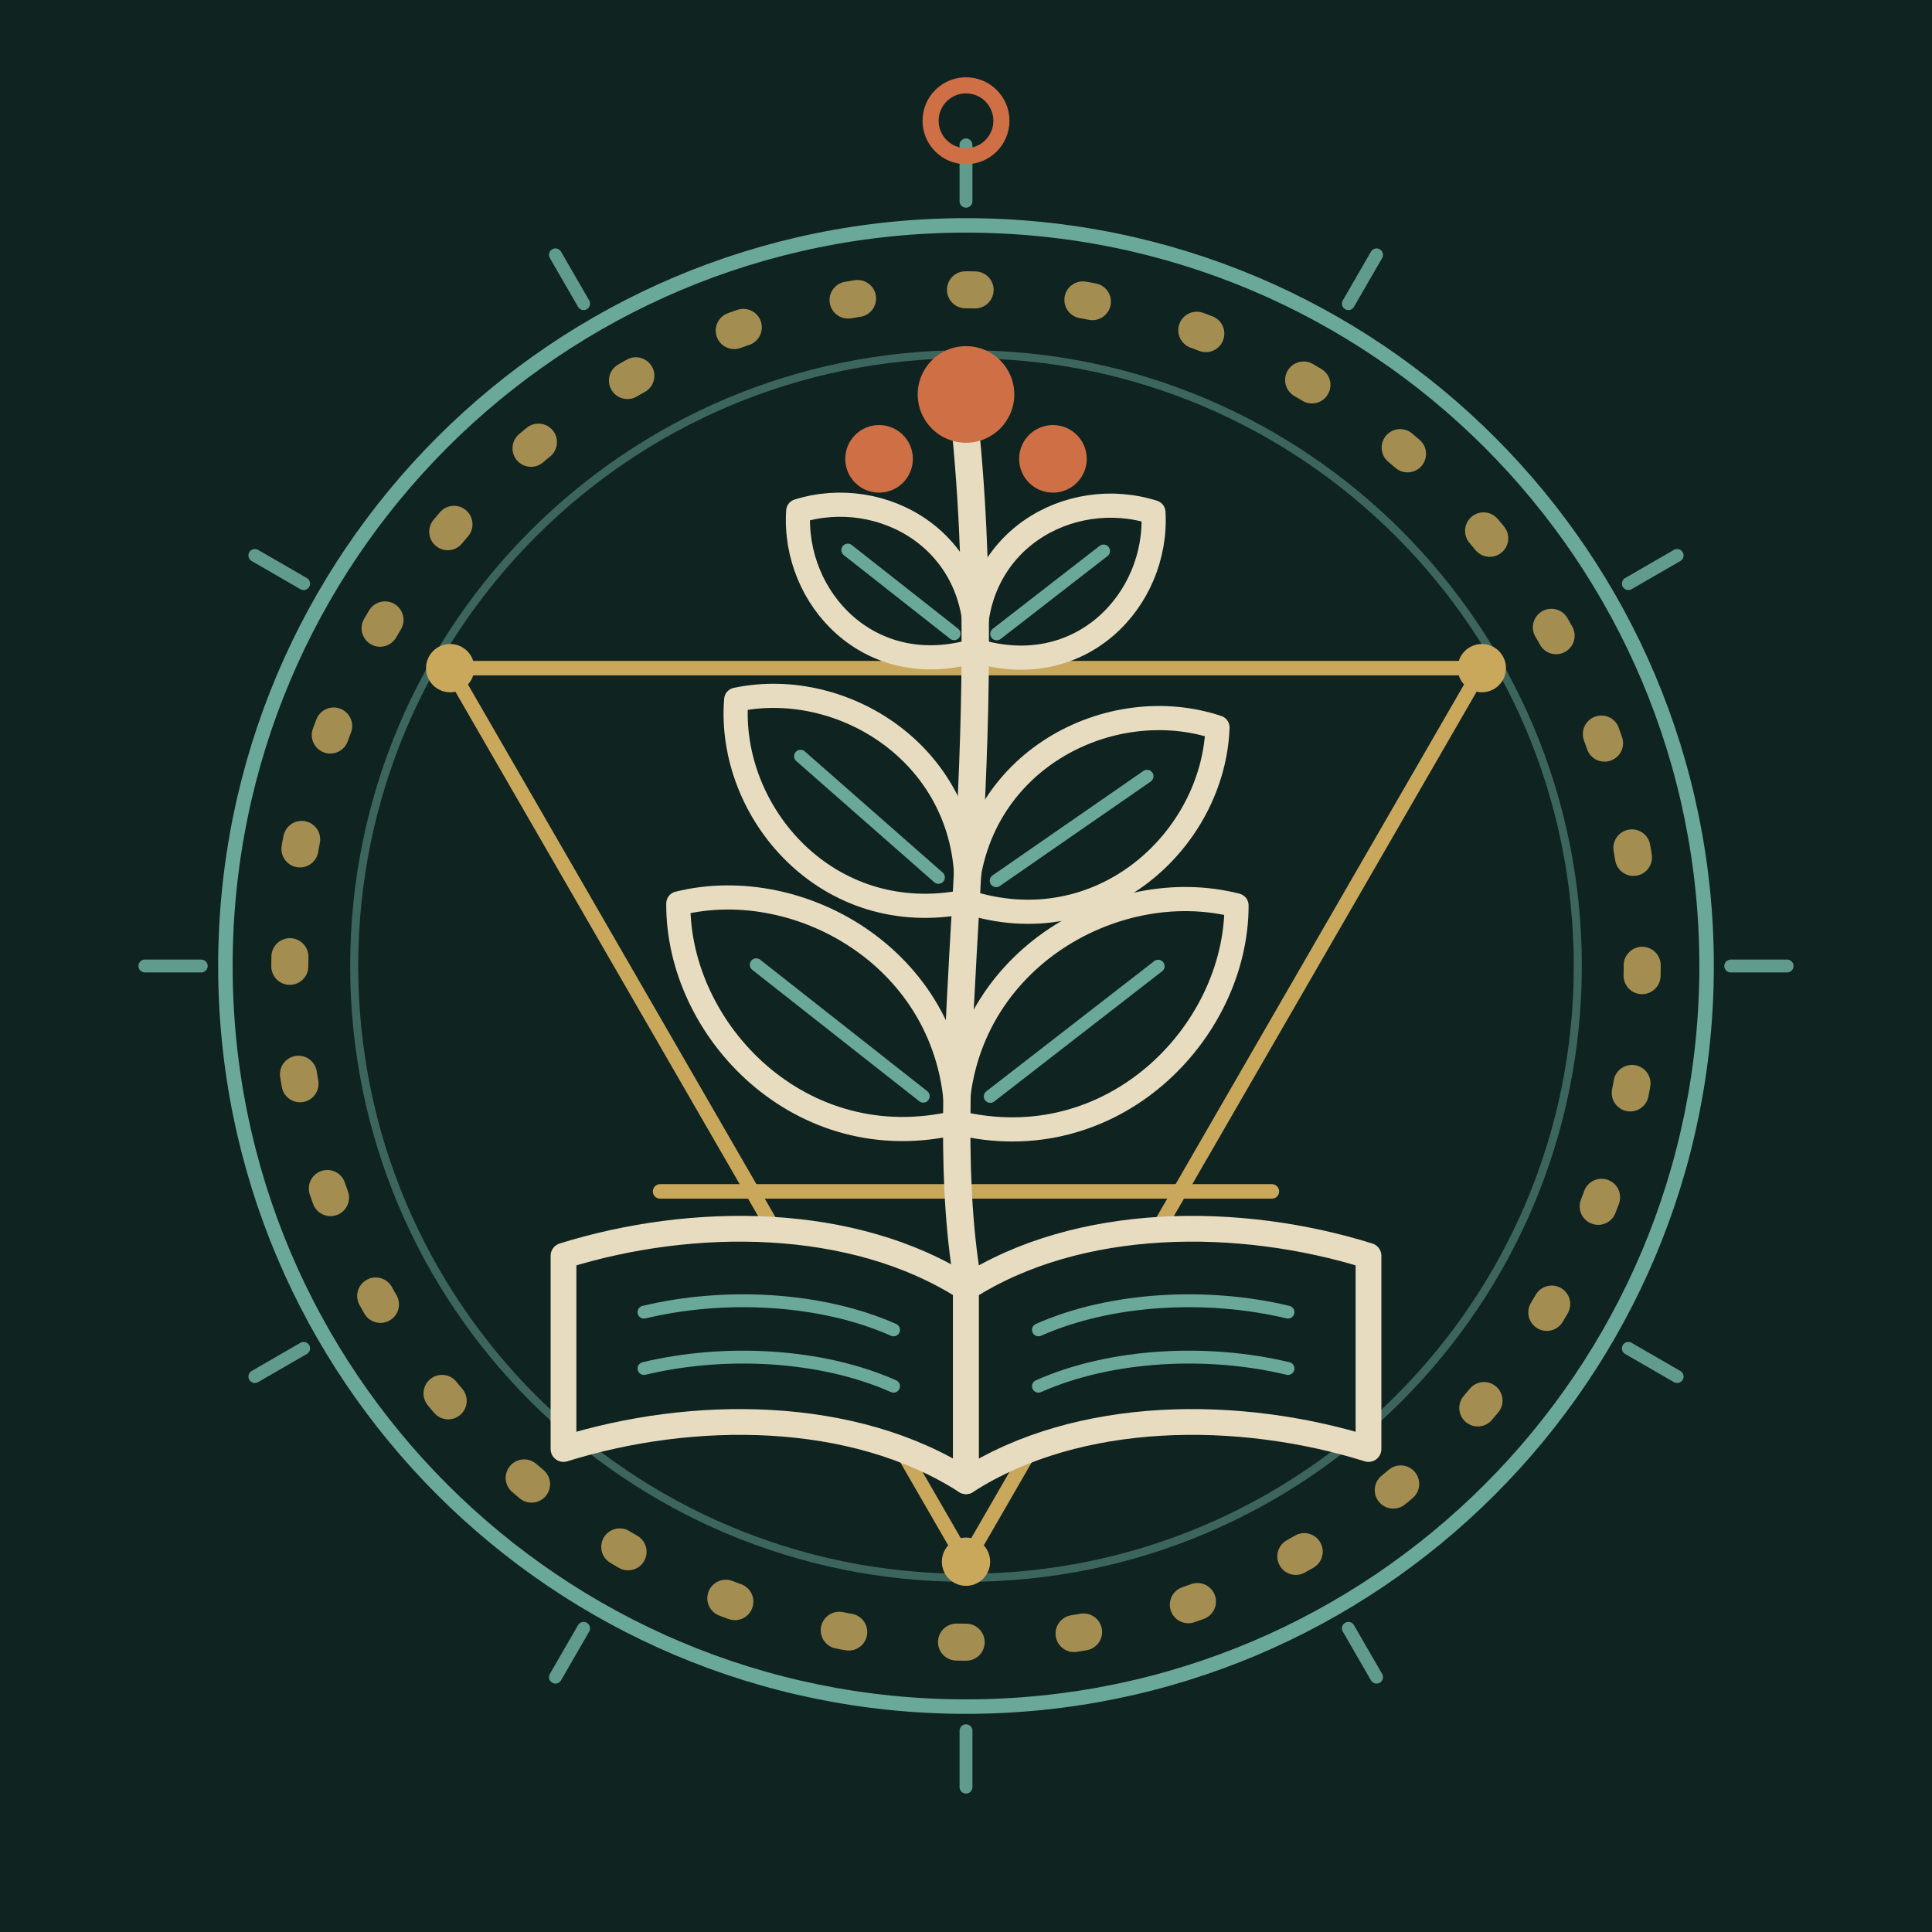
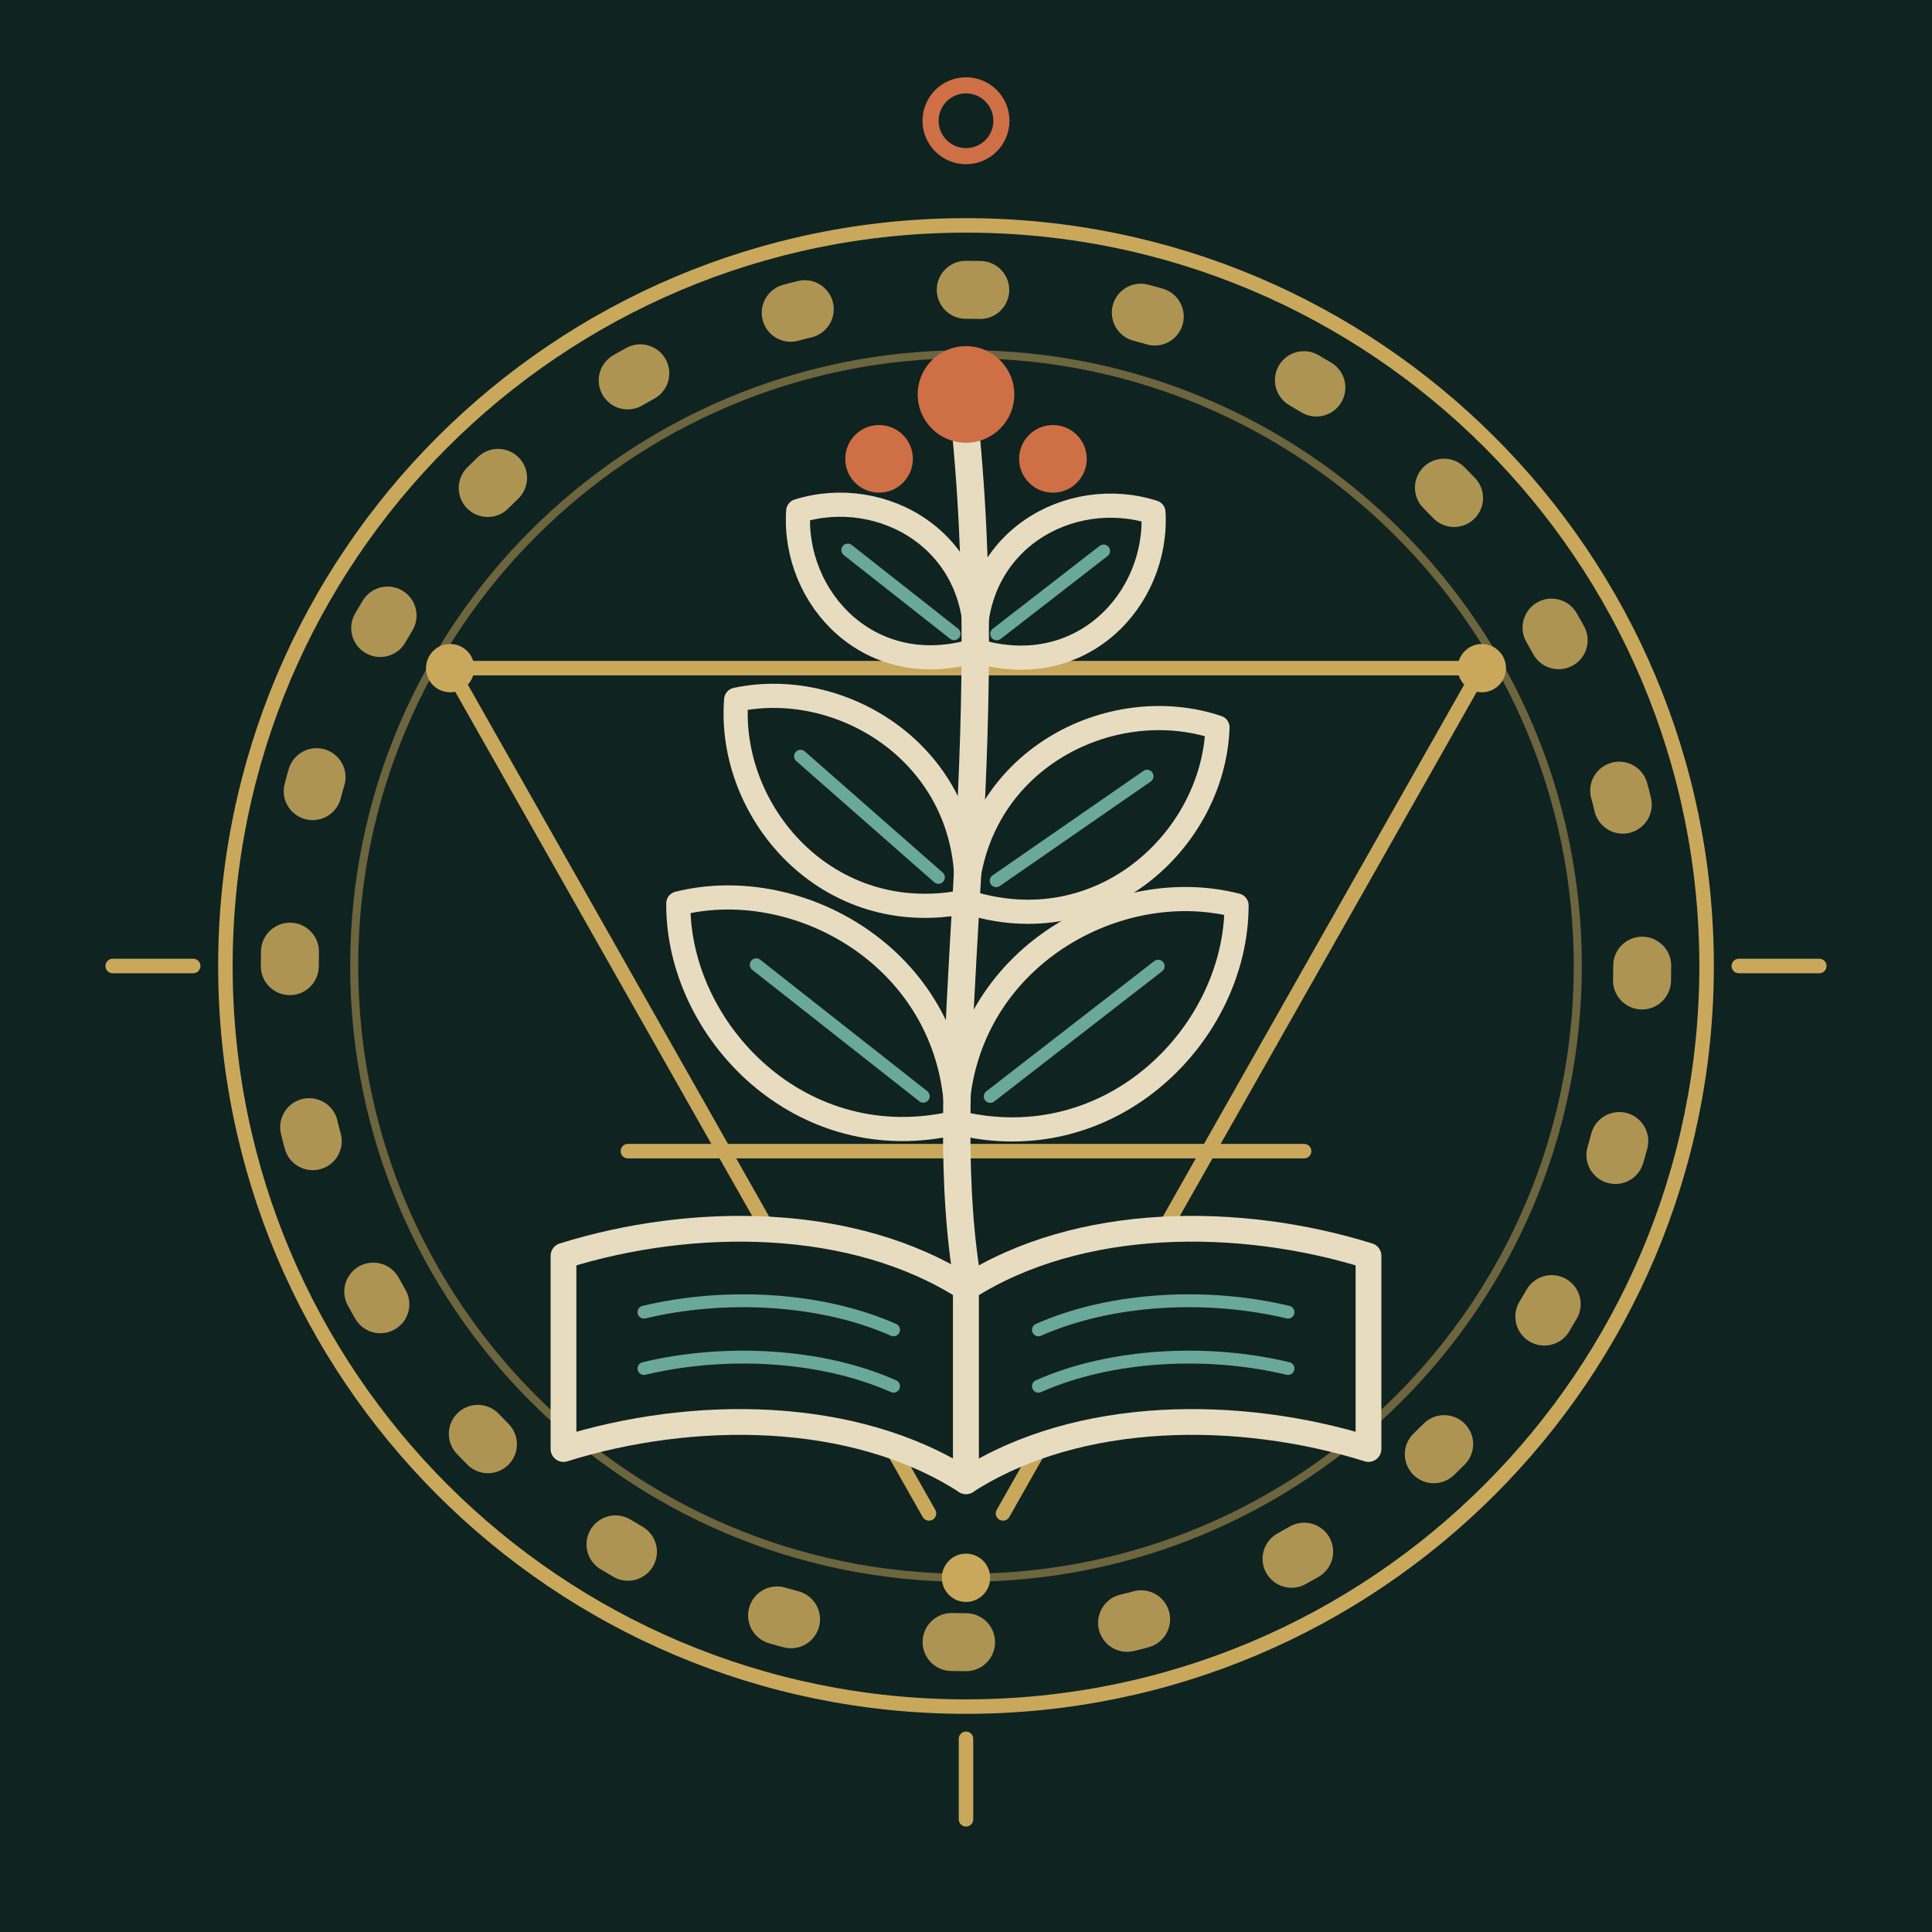
<svg xmlns="http://www.w3.org/2000/svg" width="1024" height="1024" viewBox="0 0 120 120">
-   <rect width="120" height="120" fill="#0f2321" />
-   <g fill="none" stroke-linecap="round">
-     <circle cx="60" cy="60" r="46" stroke="#6aa89a" stroke-width=".9" />
-     <circle cx="60" cy="60" r="42" stroke="#c9a85c" stroke-width="2.3" stroke-dasharray=".6 6.73" opacity=".8" />
-     <circle cx="60" cy="60" r="38" stroke="#6aa89a" stroke-width=".5" opacity=".5" />
+   <rect x="0" y="0" width="120" height="120" fill="#0f2321" />
+   <g fill="none" stroke="#c9a85c" stroke-linecap="round">
+     <circle cx="60" cy="60" r="46" stroke-width=".9" />
+     <circle cx="60" cy="60" r="42" stroke-width="3.6" stroke-dasharray=".9 10.096" opacity=".85" />
+     <circle cx="60" cy="60" r="38" stroke-width=".5" opacity=".5" />
+     <path d="M108 60 H113 M60 108 V113 M12 60 H7" stroke-width=".9" />
  </g>
-   <g stroke="#6aa89a" stroke-width="0.8" stroke-linecap="round" opacity="0.9">
-     <path d="M60.00 12.50 L60.00 9.00" />
-     <path d="M83.75 18.86 L85.50 15.83" />
-     <path d="M101.14 36.25 L104.17 34.50" />
-     <path d="M107.50 60.00 L111.00 60.00" />
-     <path d="M101.14 83.75 L104.17 85.50" />
-     <path d="M83.75 101.14 L85.50 104.17" />
-     <path d="M60.00 107.50 L60.00 111.00" />
-     <path d="M36.25 101.14 L34.50 104.17" />
-     <path d="M18.86 83.75 L15.83 85.50" />
-     <path d="M12.50 60.00 L9.00 60.00" />
-     <path d="M18.86 36.25 L15.83 34.50" />
-     <path d="M36.25 18.86 L34.50 15.83" />
+   <g fill="none" stroke="#c9a85c" stroke-width=".9" stroke-linecap="round">
+     <path d="M27.96 41.5 H92.04 M27.96 41.5 L57.7 94 M92.04 41.5 L62.3 94 M39 71.5 H81" />
  </g>
-   <polygon points="60.00,97.00 92.04,41.50 27.96,41.50" fill="none" stroke="#c9a85c" stroke-width="0.9" stroke-linejoin="round" opacity="1.0" />
-   <circle cx="60.00" cy="97.00" r="1.5" fill="#c9a85c" />
-   <circle cx="92.04" cy="41.50" r="1.5" fill="#c9a85c" />
-   <circle cx="27.96" cy="41.50" r="1.5" fill="#c9a85c" />
-   <path d="M41 74 H79" stroke="#c9a85c" stroke-width=".9" stroke-linecap="round" />
+   <g fill="#c9a85c">
+     <circle cx="27.96" cy="41.5" r="1.5" />
+     <circle cx="92.04" cy="41.5" r="1.5" />
+     <circle cx="60" cy="98" r="1.5" />
+   </g>
  <circle cx="60" cy="7.5" r="2.2" fill="none" stroke="#cf6f45" stroke-width="1" />
  <g transform="translate(59.42 69.72) rotate(-141.8)">
    <path d="M0 0 C6.16 -7.80 17.16 -6.24 22.00 0 C17.16 6.24 6.16 7.80 0 0Z" fill="#0f2321" stroke="#e8dcc0" stroke-width="1.5" stroke-linejoin="round" />
    <path d="M2.64 0 L15.84 0" stroke="#6aa89a" stroke-width=".8" stroke-linecap="round" fill="none" />
  </g>
  <g transform="translate(59.42 69.72) rotate(-37.8)">
    <path d="M0 0 C6.16 -7.80 17.16 -6.24 22.00 0 C17.16 6.24 6.16 7.80 0 0Z" fill="#0f2321" stroke="#e8dcc0" stroke-width="1.5" stroke-linejoin="round" />
    <path d="M2.64 0 L15.84 0" stroke="#6aa89a" stroke-width=".8" stroke-linecap="round" fill="none" />
  </g>
  <g transform="translate(60.00 56.00) rotate(-138.7)">
    <path d="M0 0 C5.32 -7.00 14.82 -5.60 19.00 0 C14.82 5.60 5.32 7.00 0 0Z" fill="#0f2321" stroke="#e8dcc0" stroke-width="1.5" stroke-linejoin="round" />
    <path d="M2.28 0 L13.68 0" stroke="#6aa89a" stroke-width=".8" stroke-linecap="round" fill="none" />
  </g>
  <g transform="translate(60.00 56.00) rotate(-34.7)">
    <path d="M0 0 C5.32 -7.00 14.82 -5.60 19.00 0 C14.82 5.60 5.32 7.00 0 0Z" fill="#0f2321" stroke="#e8dcc0" stroke-width="1.5" stroke-linejoin="round" />
    <path d="M2.28 0 L13.68 0" stroke="#6aa89a" stroke-width=".8" stroke-linecap="round" fill="none" />
  </g>
  <g transform="translate(60.58 40.40) rotate(-141.8)">
    <path d="M0 0 C3.92 -5.60 10.92 -4.48 14.00 0 C10.92 4.48 3.92 5.60 0 0Z" fill="#0f2321" stroke="#e8dcc0" stroke-width="1.5" stroke-linejoin="round" />
    <path d="M1.68 0 L10.08 0" stroke="#6aa89a" stroke-width=".8" stroke-linecap="round" fill="none" />
  </g>
  <g transform="translate(60.58 40.40) rotate(-37.8)">
    <path d="M0 0 C3.92 -5.60 10.92 -4.48 14.00 0 C10.92 4.48 3.92 5.60 0 0Z" fill="#0f2321" stroke="#e8dcc0" stroke-width="1.5" stroke-linejoin="round" />
    <path d="M1.68 0 L10.08 0" stroke="#6aa89a" stroke-width=".8" stroke-linecap="round" fill="none" />
  </g>
  <path d="M60 79 C58 66 62 48 60 27" fill="none" stroke="#e8dcc0" stroke-width="1.7" stroke-linecap="round" />
  <circle cx="60" cy="24.5" r="3" fill="#cf6f45" />
  <circle cx="54.6" cy="28.5" r="2.1" fill="#cf6f45" />
  <circle cx="65.4" cy="28.5" r="2.1" fill="#cf6f45" />
  <g fill="#0f2321" stroke="#e8dcc0" stroke-width="1.6" stroke-linejoin="round" stroke-linecap="round">
    <path d="M60 80 C53 75.5 43 75.5 35 78 V90 C43 87.5 53 87.5 60 92 Z" />
    <path d="M60 80 C67 75.5 77 75.5 85 78 V90 C77 87.5 67 87.5 60 92 Z" />
  </g>
  <g fill="none" stroke="#6aa89a" stroke-width=".8" stroke-linecap="round">
    <path d="M40 81.5 C45 80.3 51 80.6 55.5 82.6" />
    <path d="M40 85 C45 83.8 51 84.1 55.5 86.1" />
    <path d="M80 81.5 C75 80.3 69 80.6 64.5 82.6" />
    <path d="M80 85 C75 83.8 69 84.1 64.5 86.1" />
  </g>
</svg>
